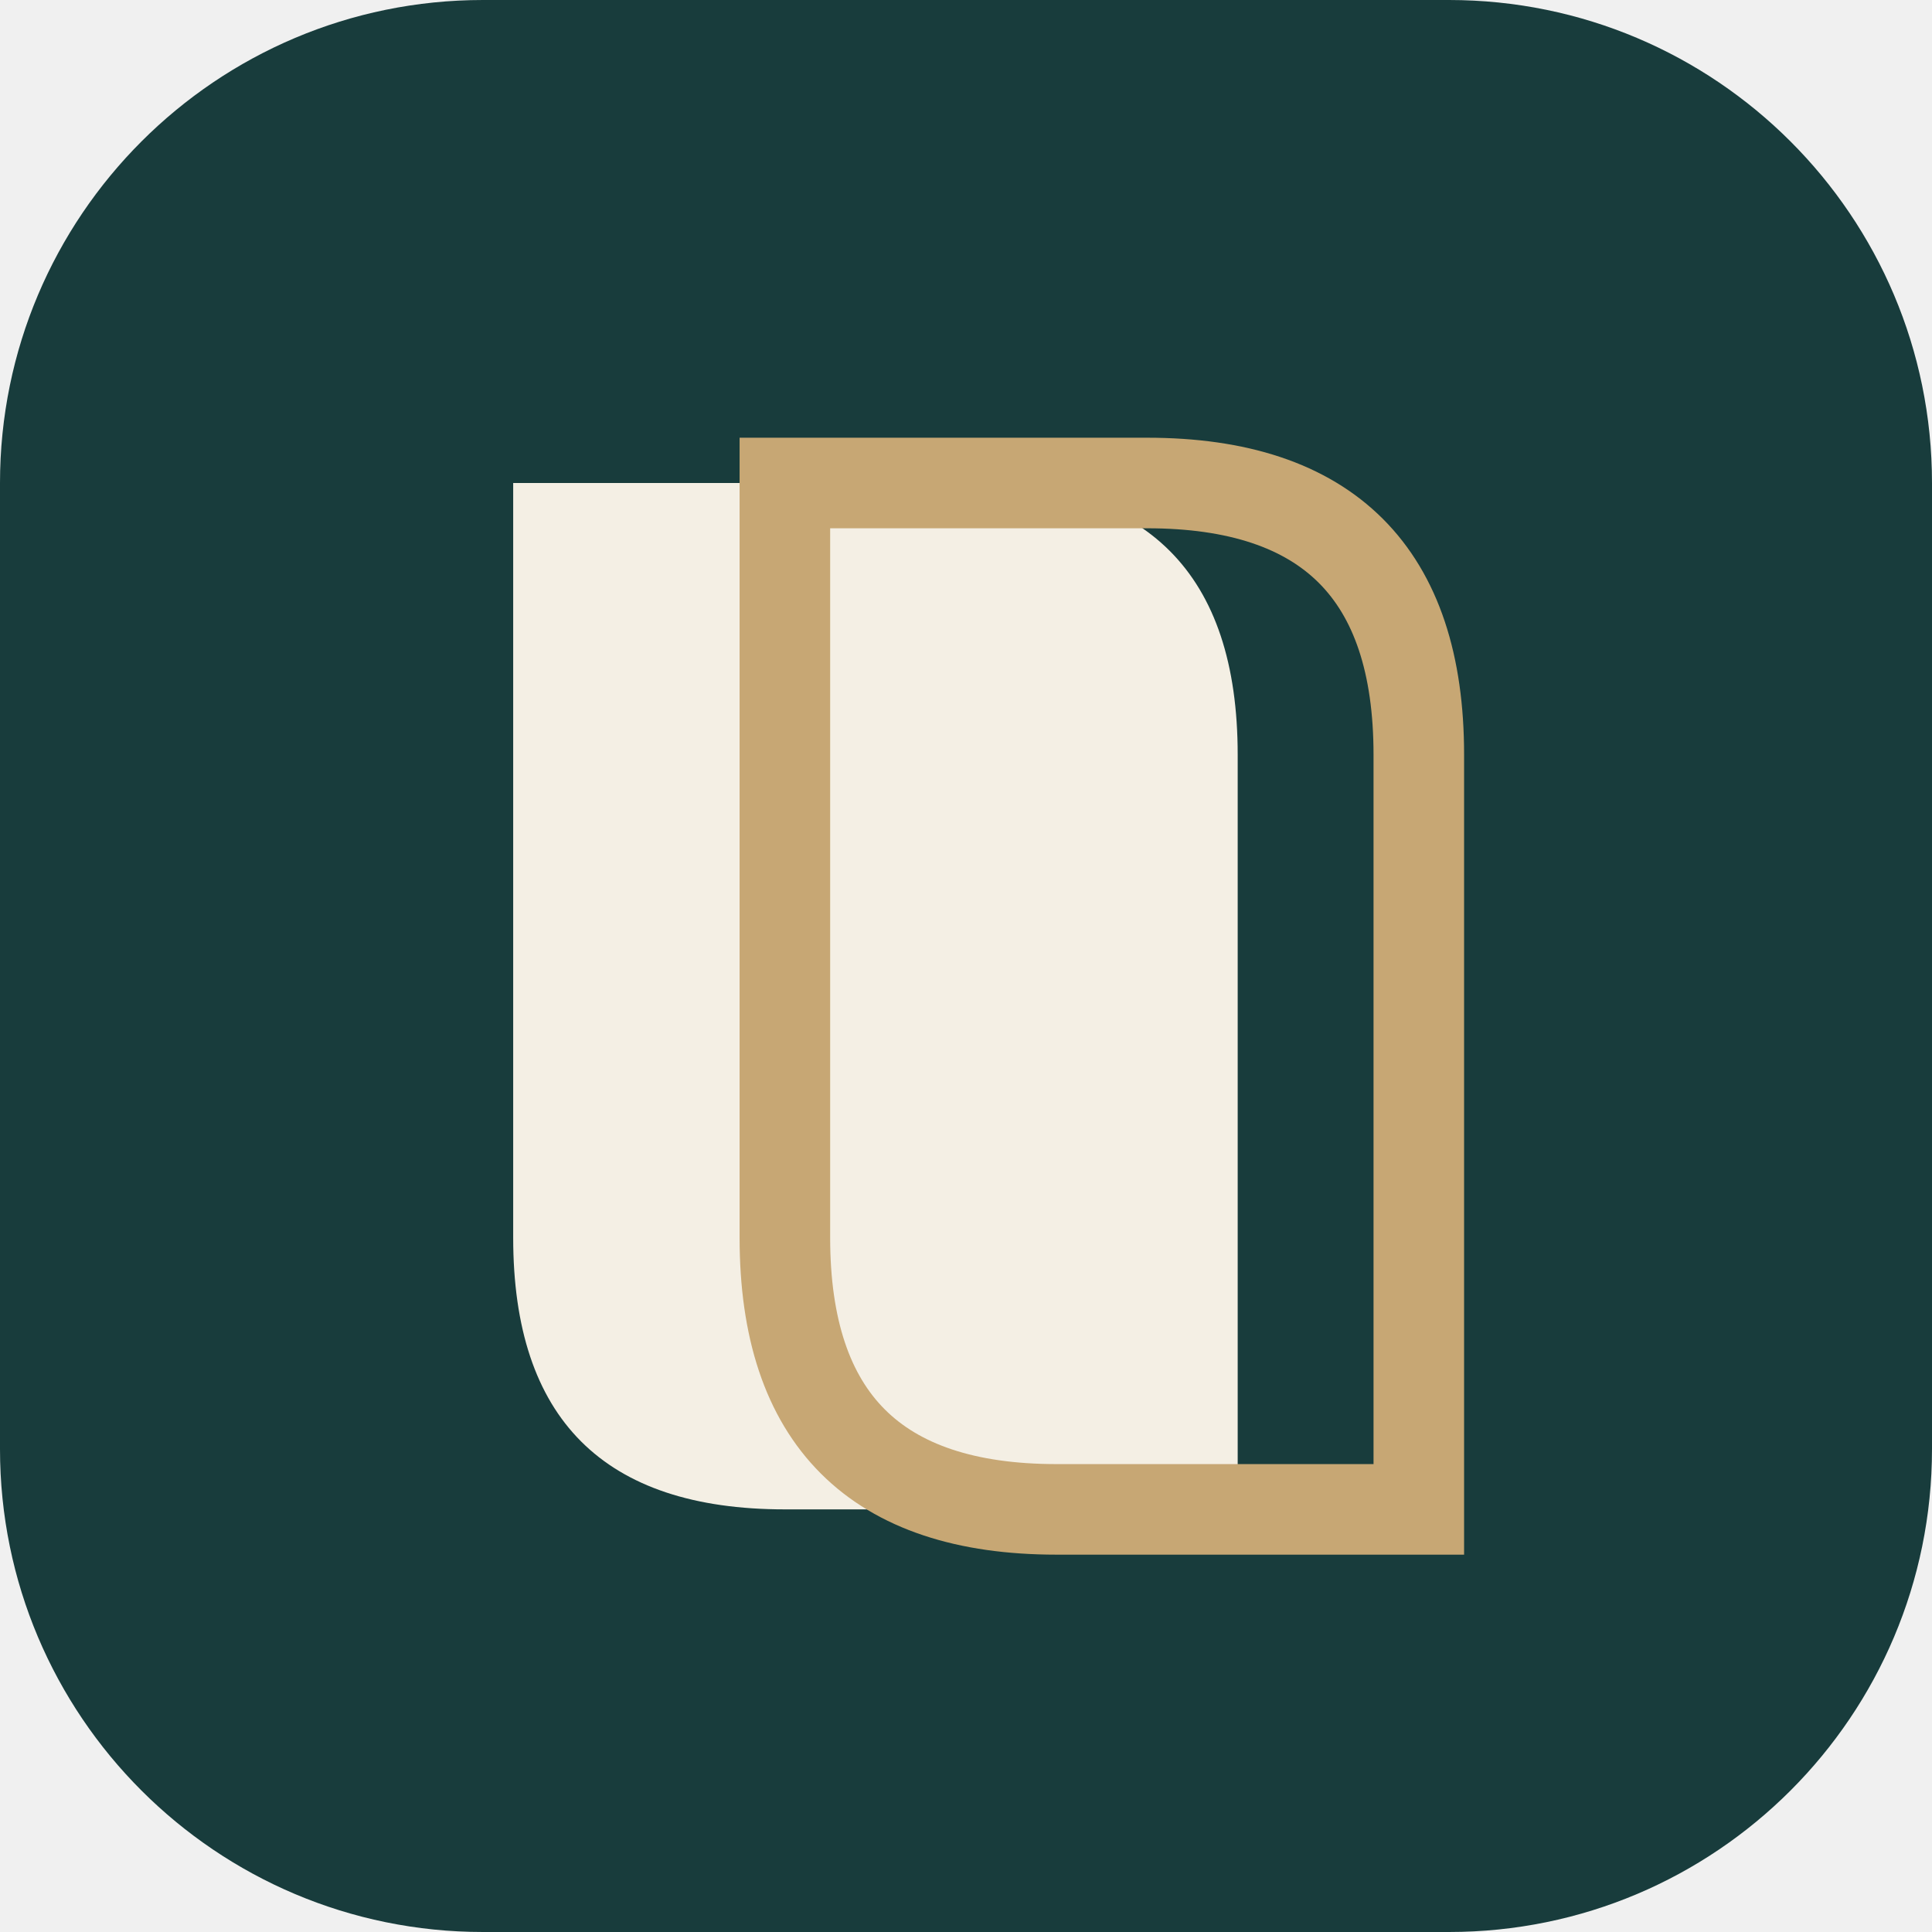
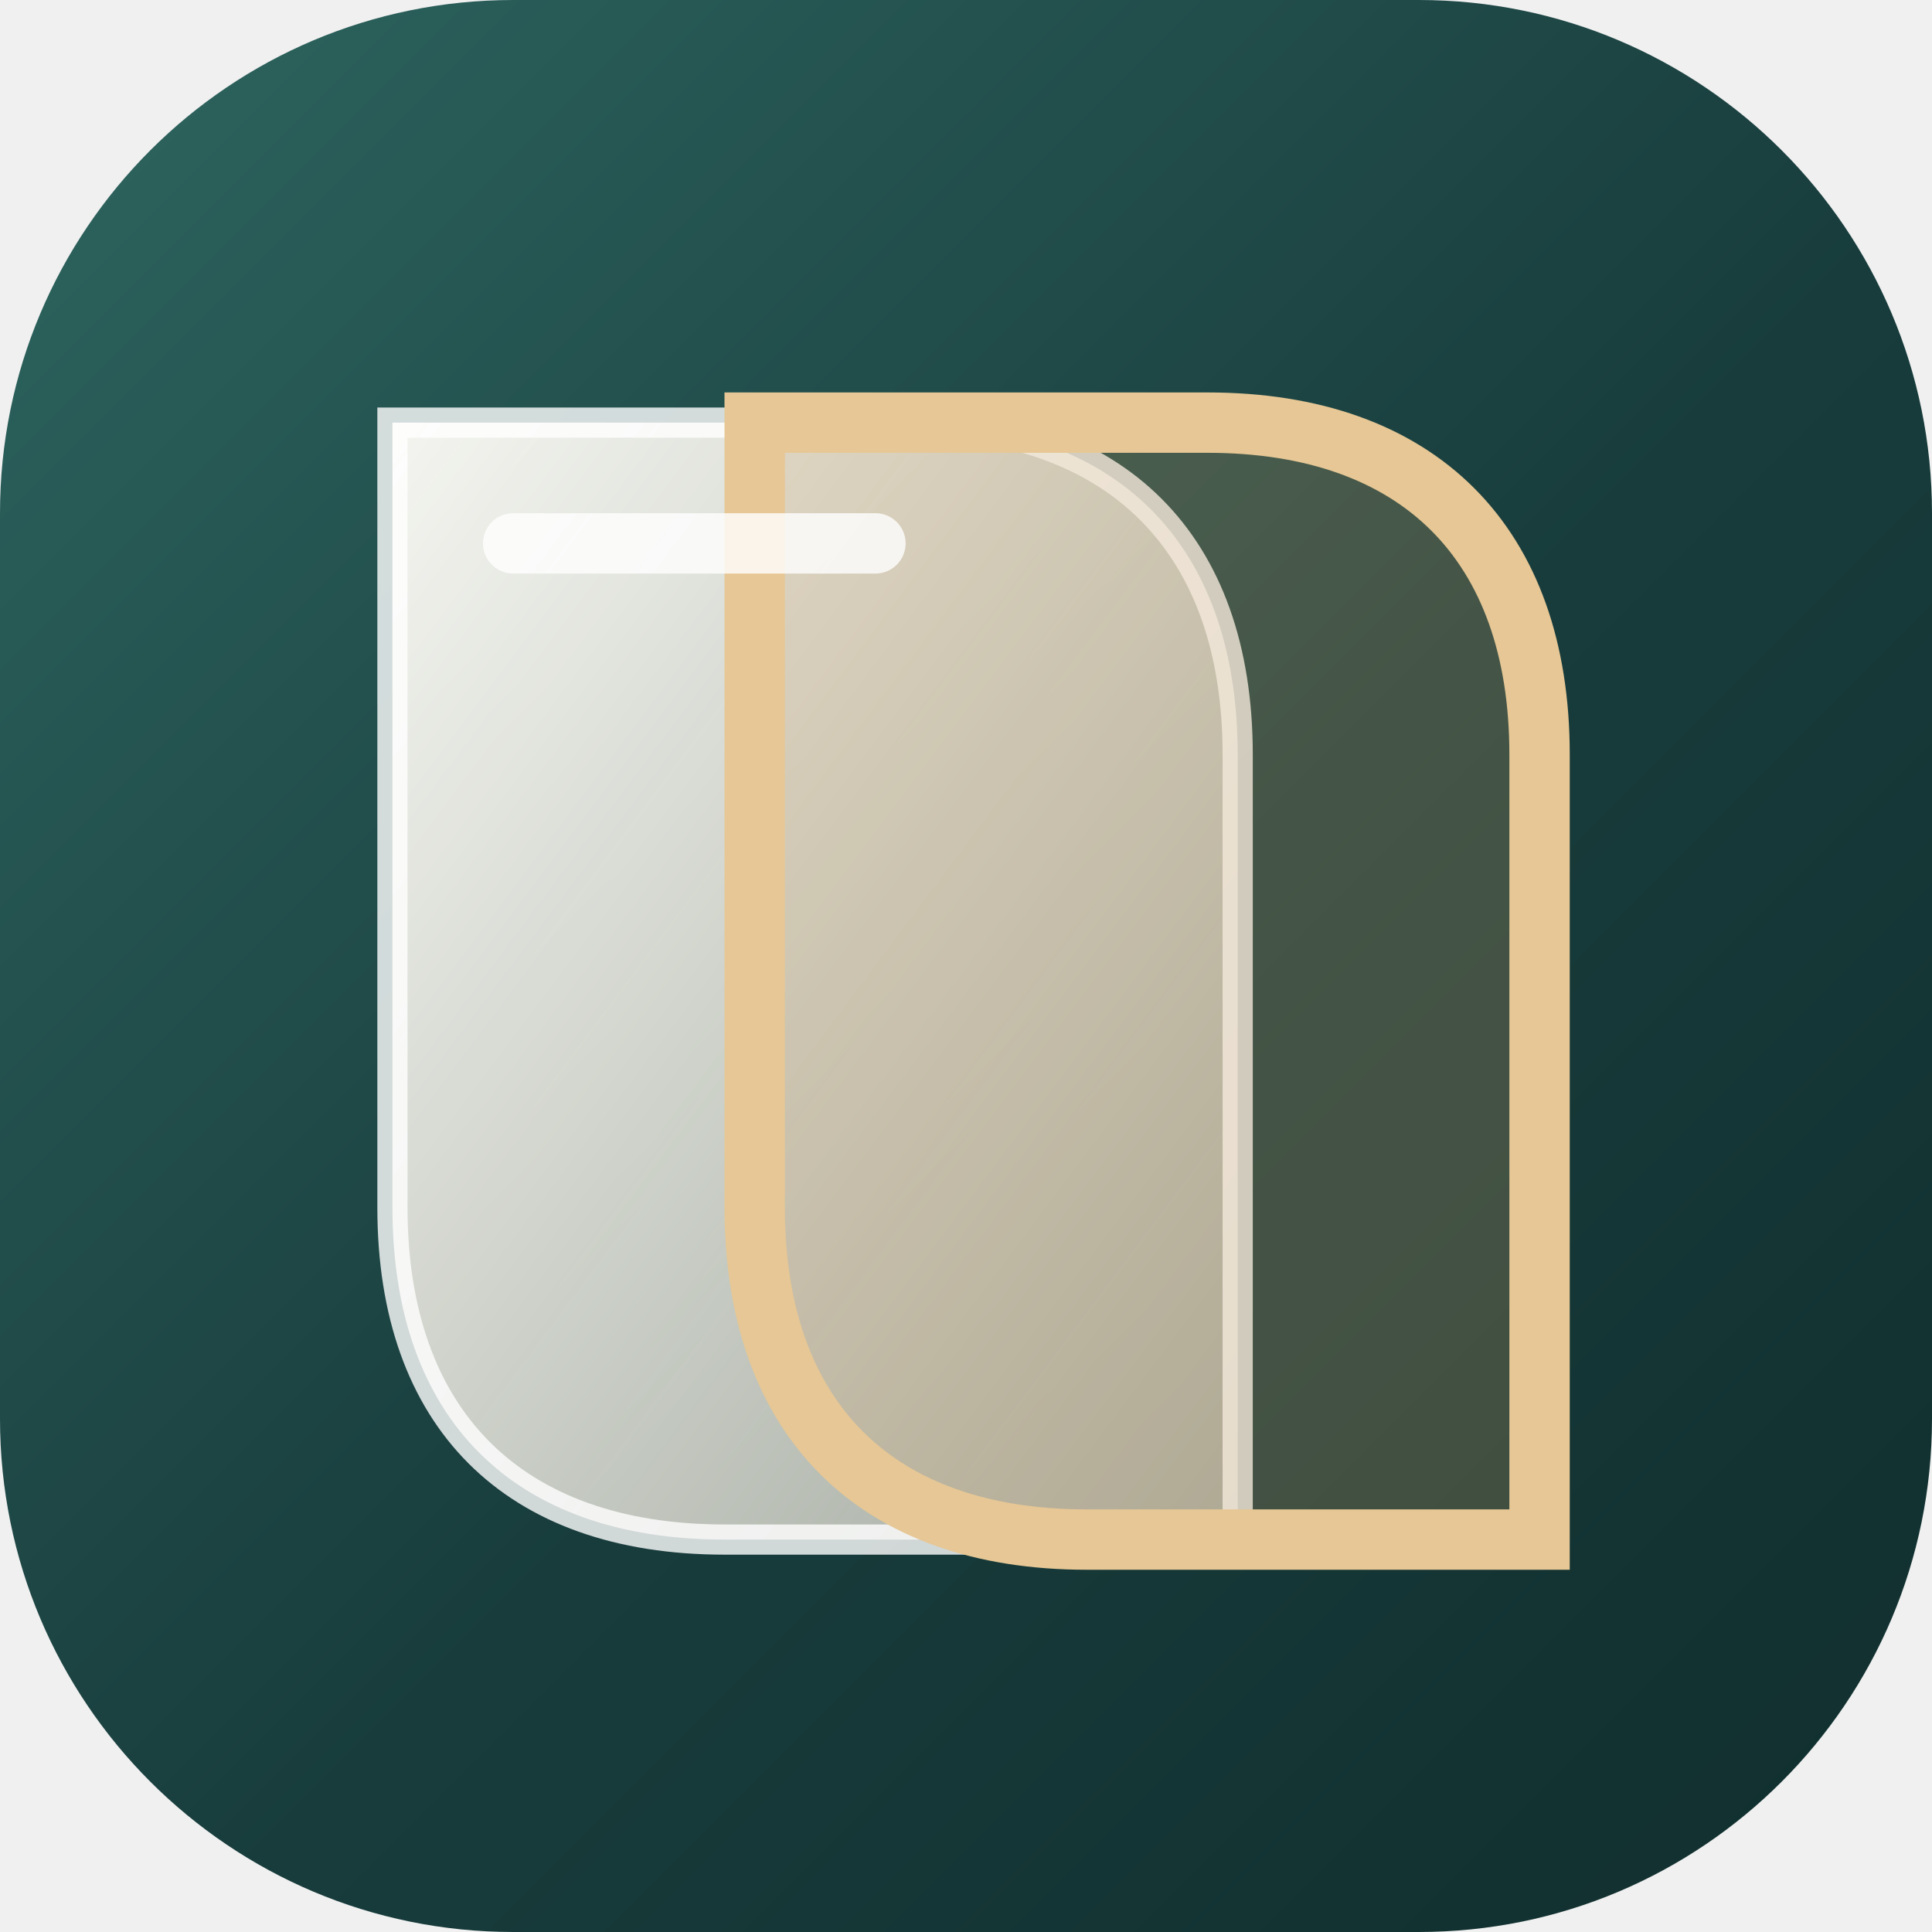
<svg xmlns="http://www.w3.org/2000/svg" viewBox="0 0 64 64">
-   <rect width="64" height="64" rx="16" fill="#183c3c" />
-   <path d="M17 16h15c6 0 9 3 9 9v25H26c-6 0-9-3-9-9V16Z" fill="#f4efe4" />
-   <path d="M26 16v25c0 6 3 9 9 9h12V25c0-6-3-9-9-9H26Z" fill="none" stroke="#c7a774" stroke-width="3" />
+   <defs>
+     <linearGradient id="bg" x1="0" y1="0" x2="1" y2="1">
+       <stop stop-color="#2e6660" />
+       <stop offset=".55" stop-color="#183c3c" />
+       <stop offset="1" stop-color="#102e2d" />
+     </linearGradient>
+     <linearGradient id="glass" x1="0" y1="0" x2="1" y2="1">
+       <stop stop-color="#fffdf8" stop-opacity=".95" />
+       <stop offset="1" stop-color="#eee7d9" stop-opacity=".66" />
+     </linearGradient>
+   </defs>
+   <rect width="64" height="64" rx="17" fill="url(#bg)" />
+   <path d="M13 14h17c7 0 11 4 11 11v26H24c-7 0-11-4-11-11V14Z" fill="url(#glass)" stroke="#fff" stroke-opacity=".8" />
+   <path d="M25 14v26c0 7 4 11 11 11h15V25c0-7-4-11-11-11H25Z" fill="#d0a66a" fill-opacity=".24" stroke="#e6c795" stroke-width="2" />
+   <path d="M17 18h12" stroke="#fff" stroke-opacity=".8" stroke-width="2" stroke-linecap="round" />
</svg>
